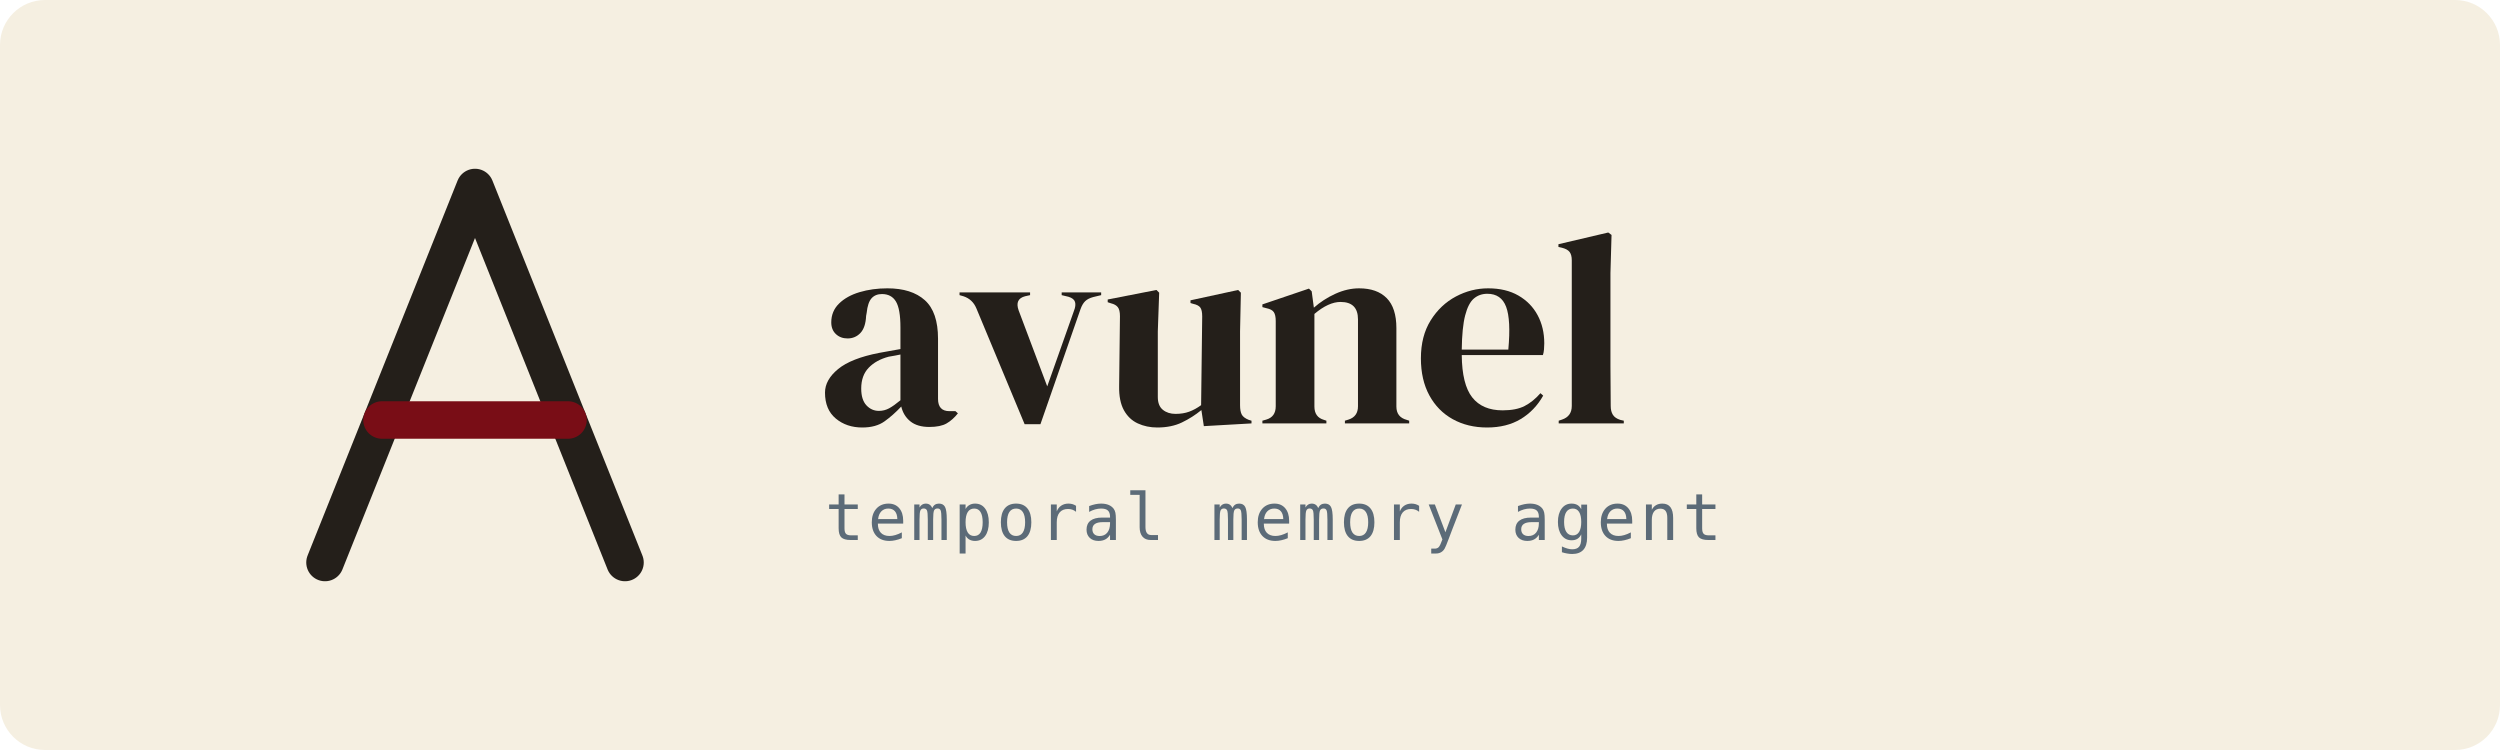
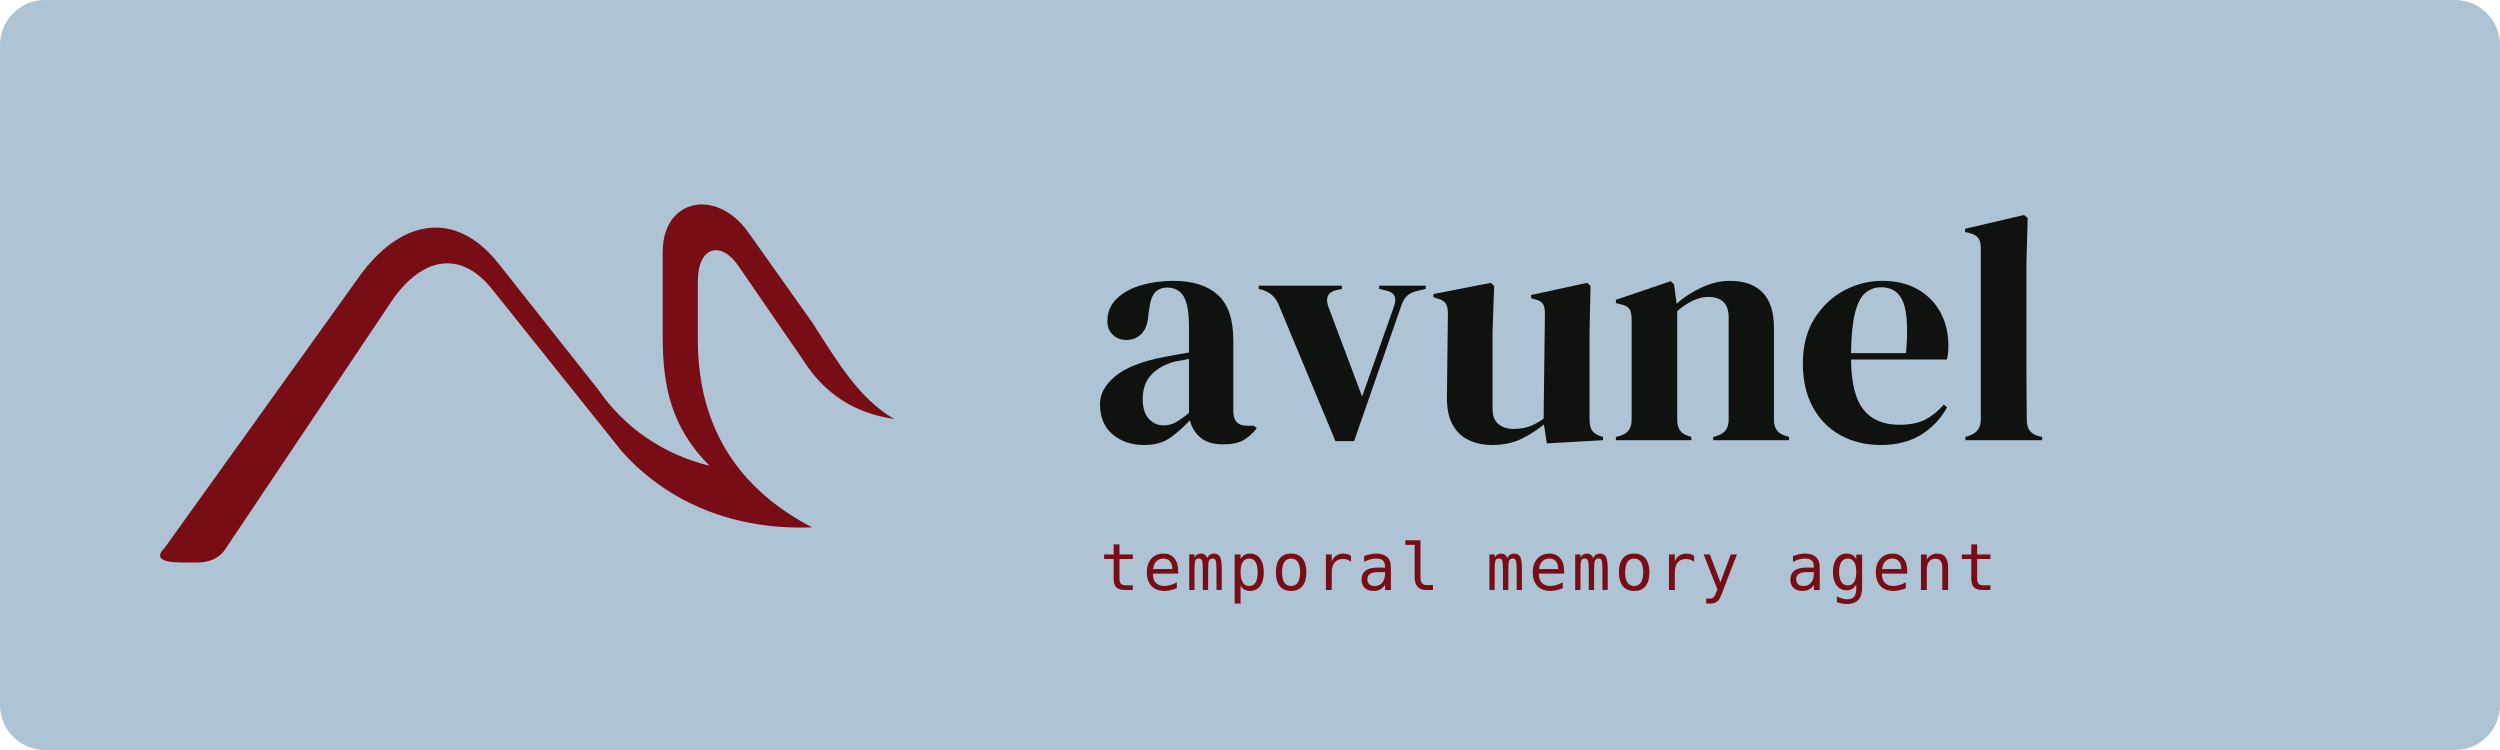
<svg xmlns="http://www.w3.org/2000/svg" viewBox="0 0 1000 300" width="1000" height="300" role="img" aria-label="avunel — temporal memory agent">
-   <rect x="0" y="0" width="1000" height="300" rx="18" fill="#F5EFE1" />
-   <g fill="none" stroke-linecap="round" stroke-linejoin="round" stroke-width="15">
-     <path d="M 130.0 225.0 L 190.0 75.0 L 250.0 225.0" stroke="#241F1A" />
-     <path d="M 152.8 168.0 L 227.2 168.0" stroke="#790D16" />
+   <rect x="0" y="0" width="1000" height="300" rx="18" fill="#AEC4D4" />
+   <g id="avunel-mark" transform="translate(-86.484,-41.016) scale(1.171875)">
+     <path d="M 130 222 L 196 130 C 210 110 229 106 244 125 L 278 168 C 287 181 300 190 316 194 C 303 181 300 167 300 150 L 300 121 C 300 103 318 99 329 114 L 351 145 C 360 159 367 171 379 178 C 365 176 355 169 348 158 L 326 126 C 320 117 312 119 312 131 L 312 151 C 312 181 326 202 351 215 C 325 216 302 207 286 189 L 242 134 C 231 120 218 123 208 137 L 151 222 Q 148 227 141 227 L 136 227 Q 125 227 130 222 Z" fill="#790D16" />
+     <circle cx="393" cy="211" r="16" fill="#AEC4D4" />
  </g>
-   <g transform="translate(326.841,169.366) scale(0.108939,-0.108939)" fill="#241F1A">
+   <g transform="translate(436.274,176.073) scale(0.128492,-0.128492)" fill="#101210">
    <path transform="translate(0.0,0)" d="M166 -15Q108 -15 68.5 18.0Q29 51 29 113Q29 160 77.0 199.5Q125 239 228 259Q244 262 264.0 265.5Q284 269 306 273V352Q306 420 289.5 447.5Q273 475 238 475Q214 475 200.0 459.5Q186 444 182 406L180 395Q178 352 159.0 332.0Q140 312 112 312Q86 312 69.0 328.0Q52 344 52 371Q52 412 80.5 440.0Q109 468 156.0 482.0Q203 496 258 496Q347 496 395.5 452.5Q444 409 444 311V90Q444 45 486 45H508L517 37Q498 13 475.5 0.0Q453 -13 412 -13Q368 -13 342.5 7.5Q317 28 309 62Q279 30 247.5 7.5Q216 -15 166 -15ZM227 46Q247 46 264.5 55.5Q282 65 306 85V253Q296 251 286.0 249.0Q276 247 263 245Q217 233 189.5 204.5Q162 176 162 128Q162 87 181.0 66.5Q200 46 227 46Z" />
    <path transform="translate(518.0,0)" d="M244 -3 67 422Q53 456 19 467L5 471V481H264V471L246 467Q207 457 222 415L327 136L425 413Q433 433 429.0 446.0Q425 459 405 465L380 471V481H525V471L496 464Q477 459 466.5 449.0Q456 439 449 419L302 -3Z" />
    <path transform="translate(1048.0,0)" d="M201 -15Q162 -15 129.5 0.0Q97 15 78.5 48.5Q60 82 61 137L64 394Q64 417 56.0 427.0Q48 437 31 441L19 445V455L198 490L208 480L203 338V97Q203 65 221.5 50.0Q240 35 268 35Q296 35 318.0 43.0Q340 51 362 67L366 393Q366 416 359.0 425.5Q352 435 333 439L323 442V452L498 490L508 480L505 338V67Q505 45 511.0 33.0Q517 21 537 13L547 10V0L372 -10L363 49Q330 22 291.5 3.5Q253 -15 201 -15Z" />
    <path transform="translate(1615.0,0)" d="M20 0V10L34 14Q69 24 69 63V376Q69 398 62.0 408.5Q55 419 35 423L20 427V437L191 495L201 485L209 425Q244 456 288.0 476.0Q332 496 375 496Q441 496 476.5 460.0Q512 424 512 350V62Q512 23 550 13L559 10V0H323V10L336 14Q371 25 371 63V382Q371 446 307 446Q263 446 211 402V62Q211 23 246 13L255 10V0Z" />
    <path transform="translate(2193.0,0)" d="M271 496Q336 496 382.0 469.5Q428 443 452.5 397.5Q477 352 477 294Q477 283 476.0 271.5Q475 260 472 251H174Q175 143 212.5 95.5Q250 48 324 48Q374 48 405.0 64.0Q436 80 463 111L473 102Q442 47 390.5 16.0Q339 -15 267 -15Q196 -15 141.0 15.5Q86 46 55.0 103.0Q24 160 24 239Q24 321 60.0 378.5Q96 436 152.5 466.0Q209 496 271 496ZM268 476Q239 476 218.5 458.5Q198 441 186.5 396.5Q175 352 174 271H345Q355 380 337.0 428.0Q319 476 268 476Z" />
    <path transform="translate(2700.0,0)" d="M23 0V10L35 14Q71 26 71 64V599Q71 619 63.0 629.5Q55 640 35 645L22 648V658L205 701L217 692L213 552V210Q213 173 213.5 136.5Q214 100 214 64Q214 44 222.0 31.5Q230 19 249 13L262 10V0Z" />
  </g>
-   <text x="330" y="216" font-family="ui-monospace, SFMono-Regular, Menlo, monospace" font-size="26" letter-spacing="1.5" fill="#5C6B78">temporal memory agent</text>
+   <text x="440" y="236" font-family="ui-monospace, SFMono-Regular, Menlo, monospace" font-size="26" letter-spacing="1.5" fill="#790D16">temporal memory agent</text>
</svg>
